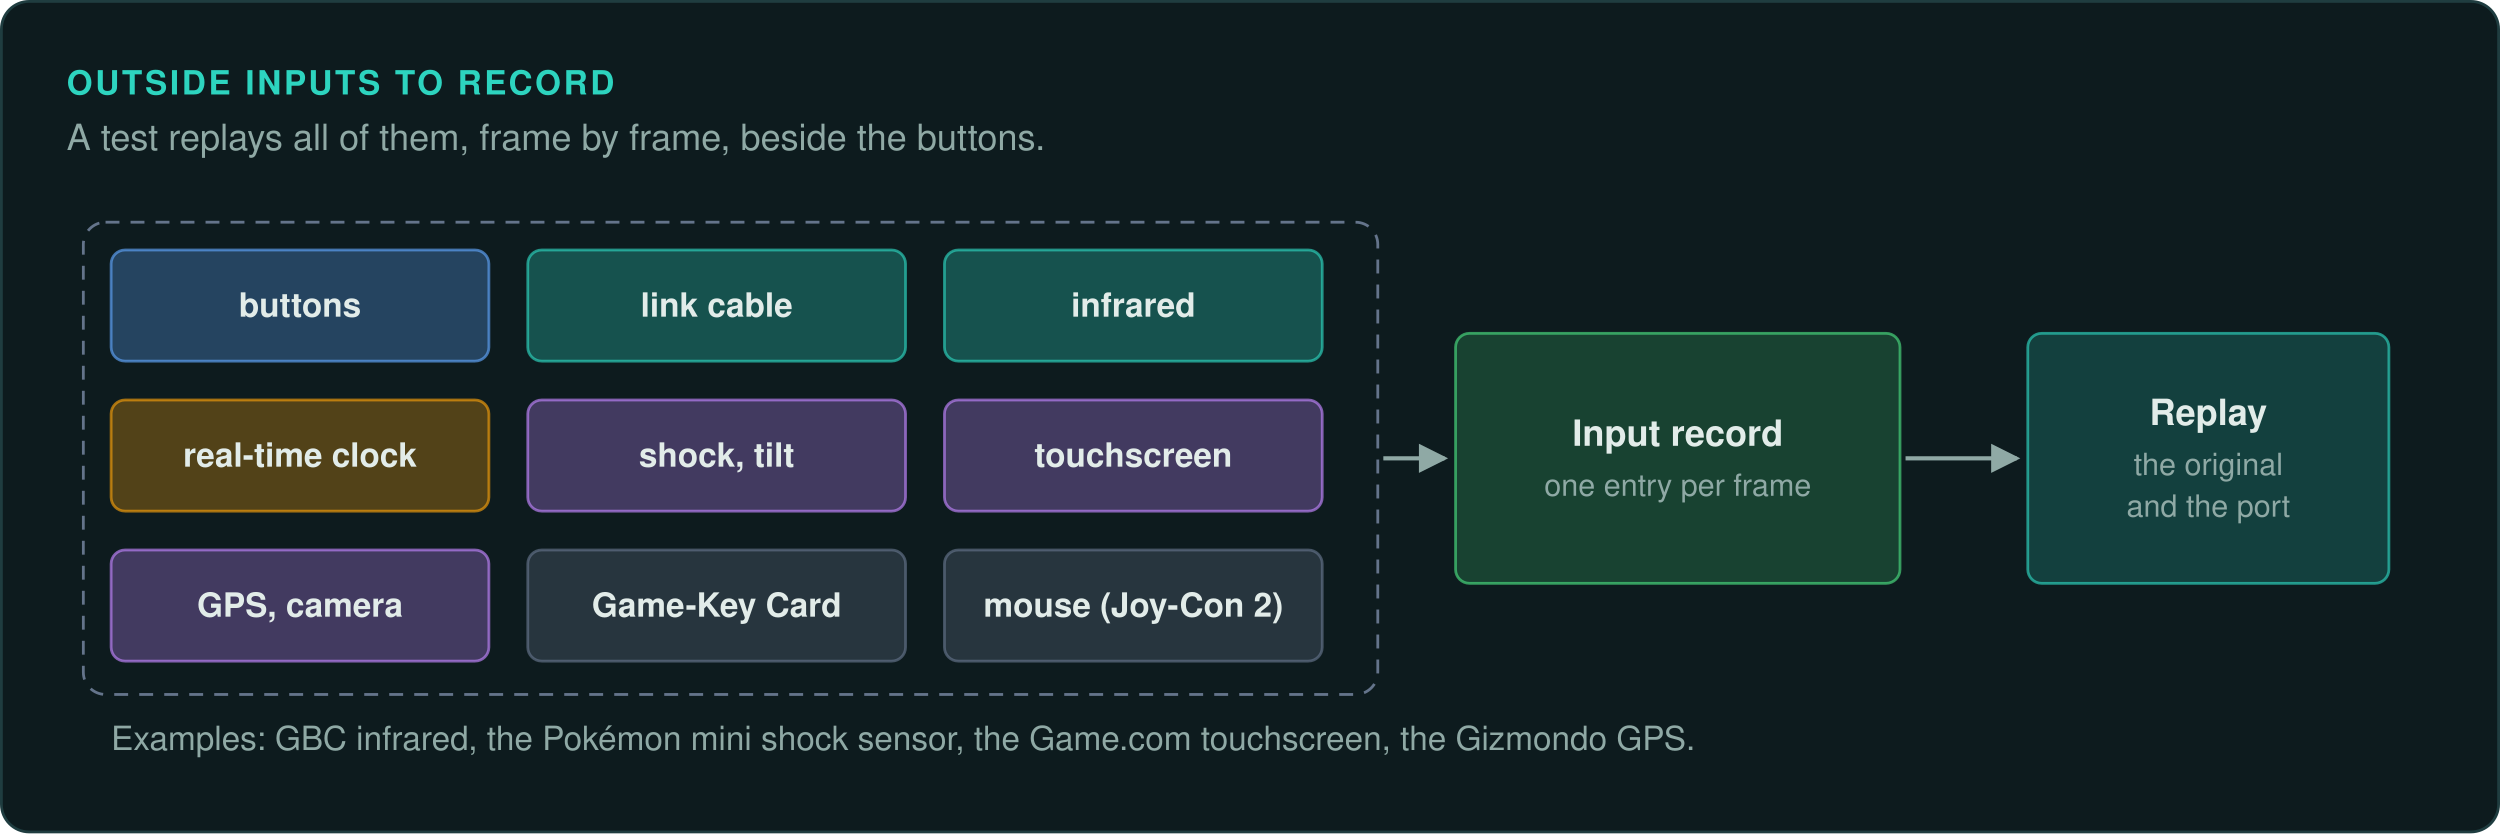
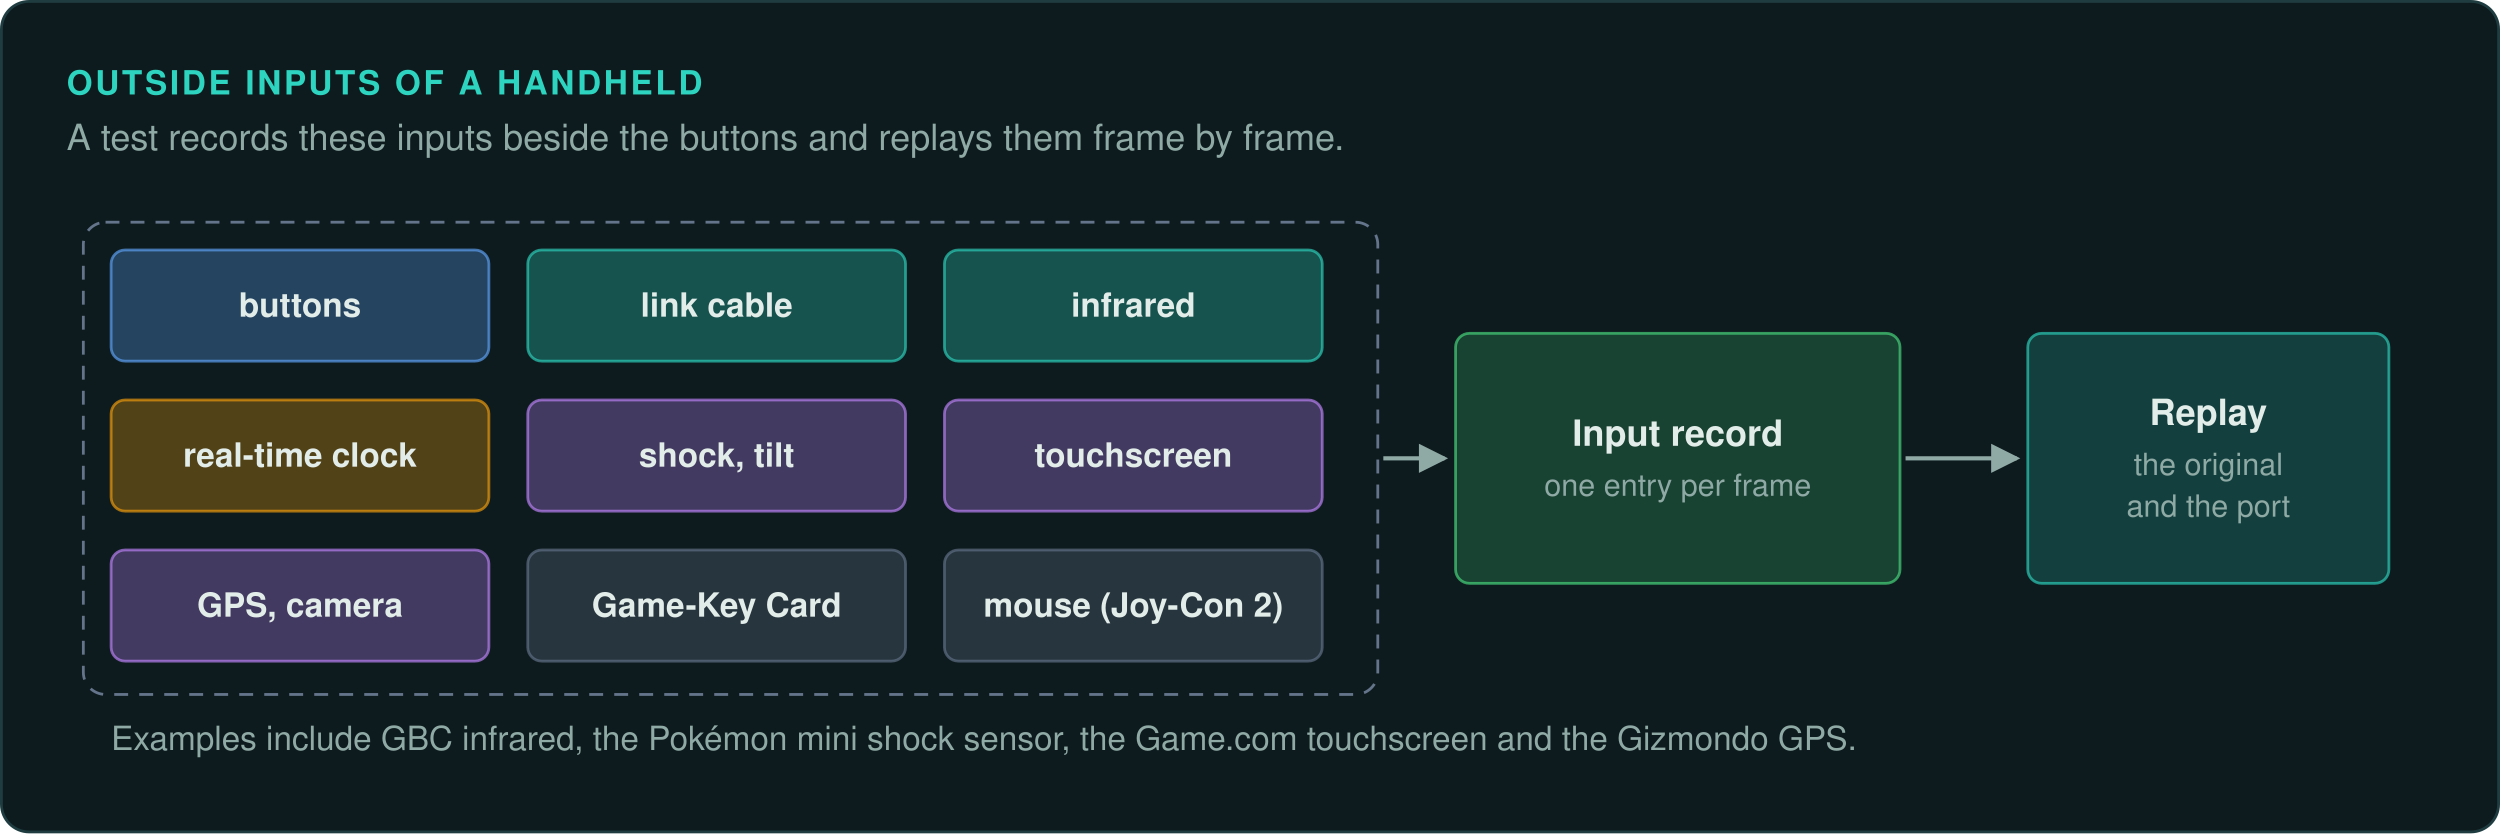
<svg xmlns="http://www.w3.org/2000/svg" width="900" height="300" viewBox="0 0 900 300" role="img" aria-label="Outside inputs a test records each frame beside the buttons">
  <rect x="0.5" y="0.5" width="899" height="299" rx="10" fill="#0d1b1e" stroke="#1f3d40" />
  <defs>
    <marker id="arrow" viewBox="0 0 8 8" refX="7" refY="4" markerWidth="7" markerHeight="7" orient="auto">
      <path d="M0 0L8 4L0 8z" fill="#8fa9a5" />
    </marker>
  </defs>
-   <text x="24.0" y="34.0" font-family="ui-sans-serif, -apple-system, 'Segoe UI', Helvetica, Arial, sans-serif" font-size="12" font-weight="600" fill="#2dd4bf" text-anchor="start" letter-spacing="0.08em">OUTSIDE INPUTS TO RECORD</text>
-   <text x="24.0" y="54.0" font-family="ui-sans-serif, -apple-system, 'Segoe UI', Helvetica, Arial, sans-serif" font-size="13" font-weight="400" fill="#8fa9a5" text-anchor="start">A test replays all of them, frame by frame, beside the buttons.</text>
+   <text x="24.0" y="34.0" font-family="ui-sans-serif, -apple-system, 'Segoe UI', Helvetica, Arial, sans-serif" font-size="12" font-weight="600" fill="#2dd4bf" text-anchor="start" letter-spacing="0.08em">OUTSIDE INPUTS OF A HANDHELD</text>
+   <text x="24.0" y="54.0" font-family="ui-sans-serif, -apple-system, 'Segoe UI', Helvetica, Arial, sans-serif" font-size="13" font-weight="400" fill="#8fa9a5" text-anchor="start">A test records these inputs beside the buttons and replays them frame by frame.</text>
  <rect x="40.0" y="90.0" width="136.0" height="40.0" rx="5" fill="#60a5fa" stroke="#60a5fa" fill-opacity="0.3" stroke-opacity="0.65" />
  <text x="108.0" y="114.0" font-family="ui-sans-serif, -apple-system, 'Segoe UI', Helvetica, Arial, sans-serif" font-size="12" font-weight="600" fill="#e2ece9" text-anchor="middle">buttons</text>
  <rect x="190.0" y="90.0" width="136.0" height="40.0" rx="5" fill="#2dd4bf" stroke="#2dd4bf" fill-opacity="0.3" stroke-opacity="0.65" />
  <text x="258.0" y="114.0" font-family="ui-sans-serif, -apple-system, 'Segoe UI', Helvetica, Arial, sans-serif" font-size="12" font-weight="600" fill="#e2ece9" text-anchor="middle">link cable</text>
  <rect x="340.0" y="90.0" width="136.0" height="40.0" rx="5" fill="#2dd4bf" stroke="#2dd4bf" fill-opacity="0.3" stroke-opacity="0.65" />
  <text x="408.0" y="114.0" font-family="ui-sans-serif, -apple-system, 'Segoe UI', Helvetica, Arial, sans-serif" font-size="12" font-weight="600" fill="#e2ece9" text-anchor="middle">infrared</text>
  <rect x="40.0" y="144.0" width="136.0" height="40.0" rx="5" fill="#f59e0b" stroke="#f59e0b" fill-opacity="0.3" stroke-opacity="0.65" />
  <text x="108.0" y="168.0" font-family="ui-sans-serif, -apple-system, 'Segoe UI', Helvetica, Arial, sans-serif" font-size="12" font-weight="600" fill="#e2ece9" text-anchor="middle">real-time clock</text>
  <rect x="190.0" y="144.0" width="136.0" height="40.0" rx="5" fill="#c084fc" stroke="#c084fc" fill-opacity="0.3" stroke-opacity="0.65" />
  <text x="258.0" y="168.0" font-family="ui-sans-serif, -apple-system, 'Segoe UI', Helvetica, Arial, sans-serif" font-size="12" font-weight="600" fill="#e2ece9" text-anchor="middle">shock, tilt</text>
  <rect x="340.0" y="144.0" width="136.0" height="40.0" rx="5" fill="#c084fc" stroke="#c084fc" fill-opacity="0.3" stroke-opacity="0.65" />
  <text x="408.0" y="168.0" font-family="ui-sans-serif, -apple-system, 'Segoe UI', Helvetica, Arial, sans-serif" font-size="12" font-weight="600" fill="#e2ece9" text-anchor="middle">touchscreen</text>
  <rect x="40.0" y="198.0" width="136.0" height="40.0" rx="5" fill="#c084fc" stroke="#c084fc" fill-opacity="0.3" stroke-opacity="0.65" />
  <text x="108.0" y="222.0" font-family="ui-sans-serif, -apple-system, 'Segoe UI', Helvetica, Arial, sans-serif" font-size="12" font-weight="600" fill="#e2ece9" text-anchor="middle">GPS, camera</text>
  <rect x="190.0" y="198.0" width="136.0" height="40.0" rx="5" fill="#64748b" stroke="#64748b" fill-opacity="0.3" stroke-opacity="0.65" />
  <text x="258.0" y="222.0" font-family="ui-sans-serif, -apple-system, 'Segoe UI', Helvetica, Arial, sans-serif" font-size="12" font-weight="600" fill="#e2ece9" text-anchor="middle">Game-Key Card</text>
  <rect x="340.0" y="198.0" width="136.0" height="40.0" rx="5" fill="#64748b" stroke="#64748b" fill-opacity="0.3" stroke-opacity="0.65" />
  <text x="408.0" y="222.0" font-family="ui-sans-serif, -apple-system, 'Segoe UI', Helvetica, Arial, sans-serif" font-size="12" font-weight="600" fill="#e2ece9" text-anchor="middle">mouse (Joy-Con 2)</text>
  <rect x="30.0" y="80.0" width="466.0" height="170.0" rx="8" fill="none" stroke="#64748b" stroke-dasharray="5 4" />
  <path d="M498.0 165.0L520.0 165.0" stroke="#8fa9a5" stroke-width="1.5" fill="none" marker-end="url(#arrow)" />
  <rect x="524.0" y="120.0" width="160.0" height="90.0" rx="5" fill="#4ade80" stroke="#4ade80" fill-opacity="0.2" stroke-opacity="0.65" />
  <text x="604.0" y="160.5" font-family="ui-sans-serif, -apple-system, 'Segoe UI', Helvetica, Arial, sans-serif" font-size="13" font-weight="600" fill="#e2ece9" text-anchor="middle">Input record</text>
  <text x="604.0" y="178.5" font-family="ui-sans-serif, -apple-system, 'Segoe UI', Helvetica, Arial, sans-serif" font-size="11" font-weight="400" fill="#8fa9a5" text-anchor="middle">one entry per frame</text>
  <path d="M686.0 165.0L726.0 165.0" stroke="#8fa9a5" stroke-width="1.5" fill="none" marker-end="url(#arrow)" />
  <rect x="730.0" y="120.0" width="130.0" height="90.0" rx="5" fill="#2dd4bf" stroke="#2dd4bf" fill-opacity="0.2" stroke-opacity="0.65" />
  <text x="795.0" y="153.0" font-family="ui-sans-serif, -apple-system, 'Segoe UI', Helvetica, Arial, sans-serif" font-size="13" font-weight="600" fill="#e2ece9" text-anchor="middle">Replay</text>
  <text x="795.0" y="171.0" font-family="ui-sans-serif, -apple-system, 'Segoe UI', Helvetica, Arial, sans-serif" font-size="11" font-weight="400" fill="#8fa9a5" text-anchor="middle">the original</text>
  <text x="795.0" y="186.0" font-family="ui-sans-serif, -apple-system, 'Segoe UI', Helvetica, Arial, sans-serif" font-size="11" font-weight="400" fill="#8fa9a5" text-anchor="middle">and the port</text>
-   <text x="40.0" y="270.0" font-family="ui-sans-serif, -apple-system, 'Segoe UI', Helvetica, Arial, sans-serif" font-size="12" font-weight="400" fill="#8fa9a5" text-anchor="start">Examples: GBC infrared, the Pokémon mini shock sensor, the Game.com touchscreen, the Gizmondo GPS.</text>
+   <text x="40.0" y="270.0" font-family="ui-sans-serif, -apple-system, 'Segoe UI', Helvetica, Arial, sans-serif" font-size="12" font-weight="400" fill="#8fa9a5" text-anchor="start">Examples include GBC infrared, the Pokémon mini shock sensor, the Game.com touchscreen and the Gizmondo GPS.</text>
</svg>
